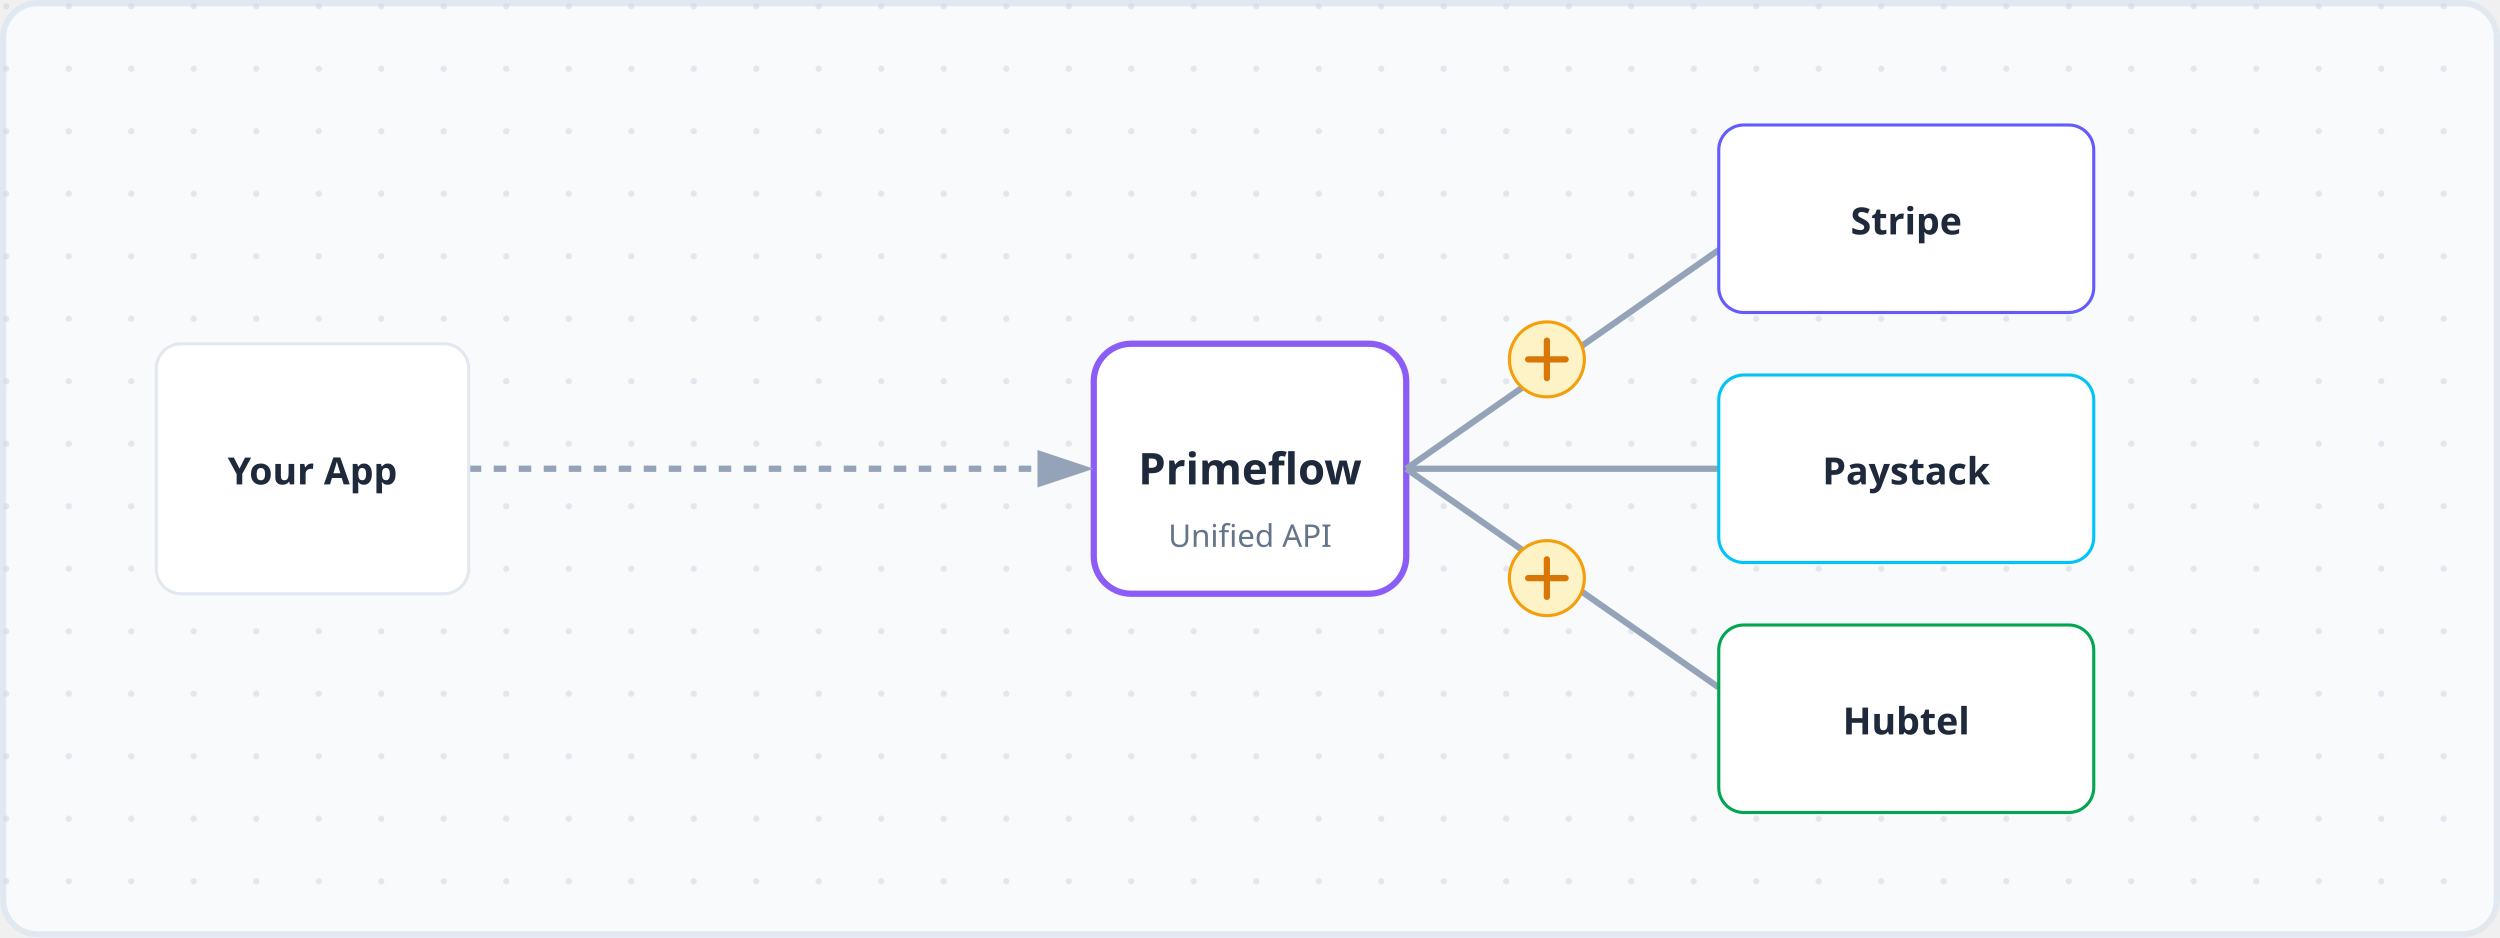
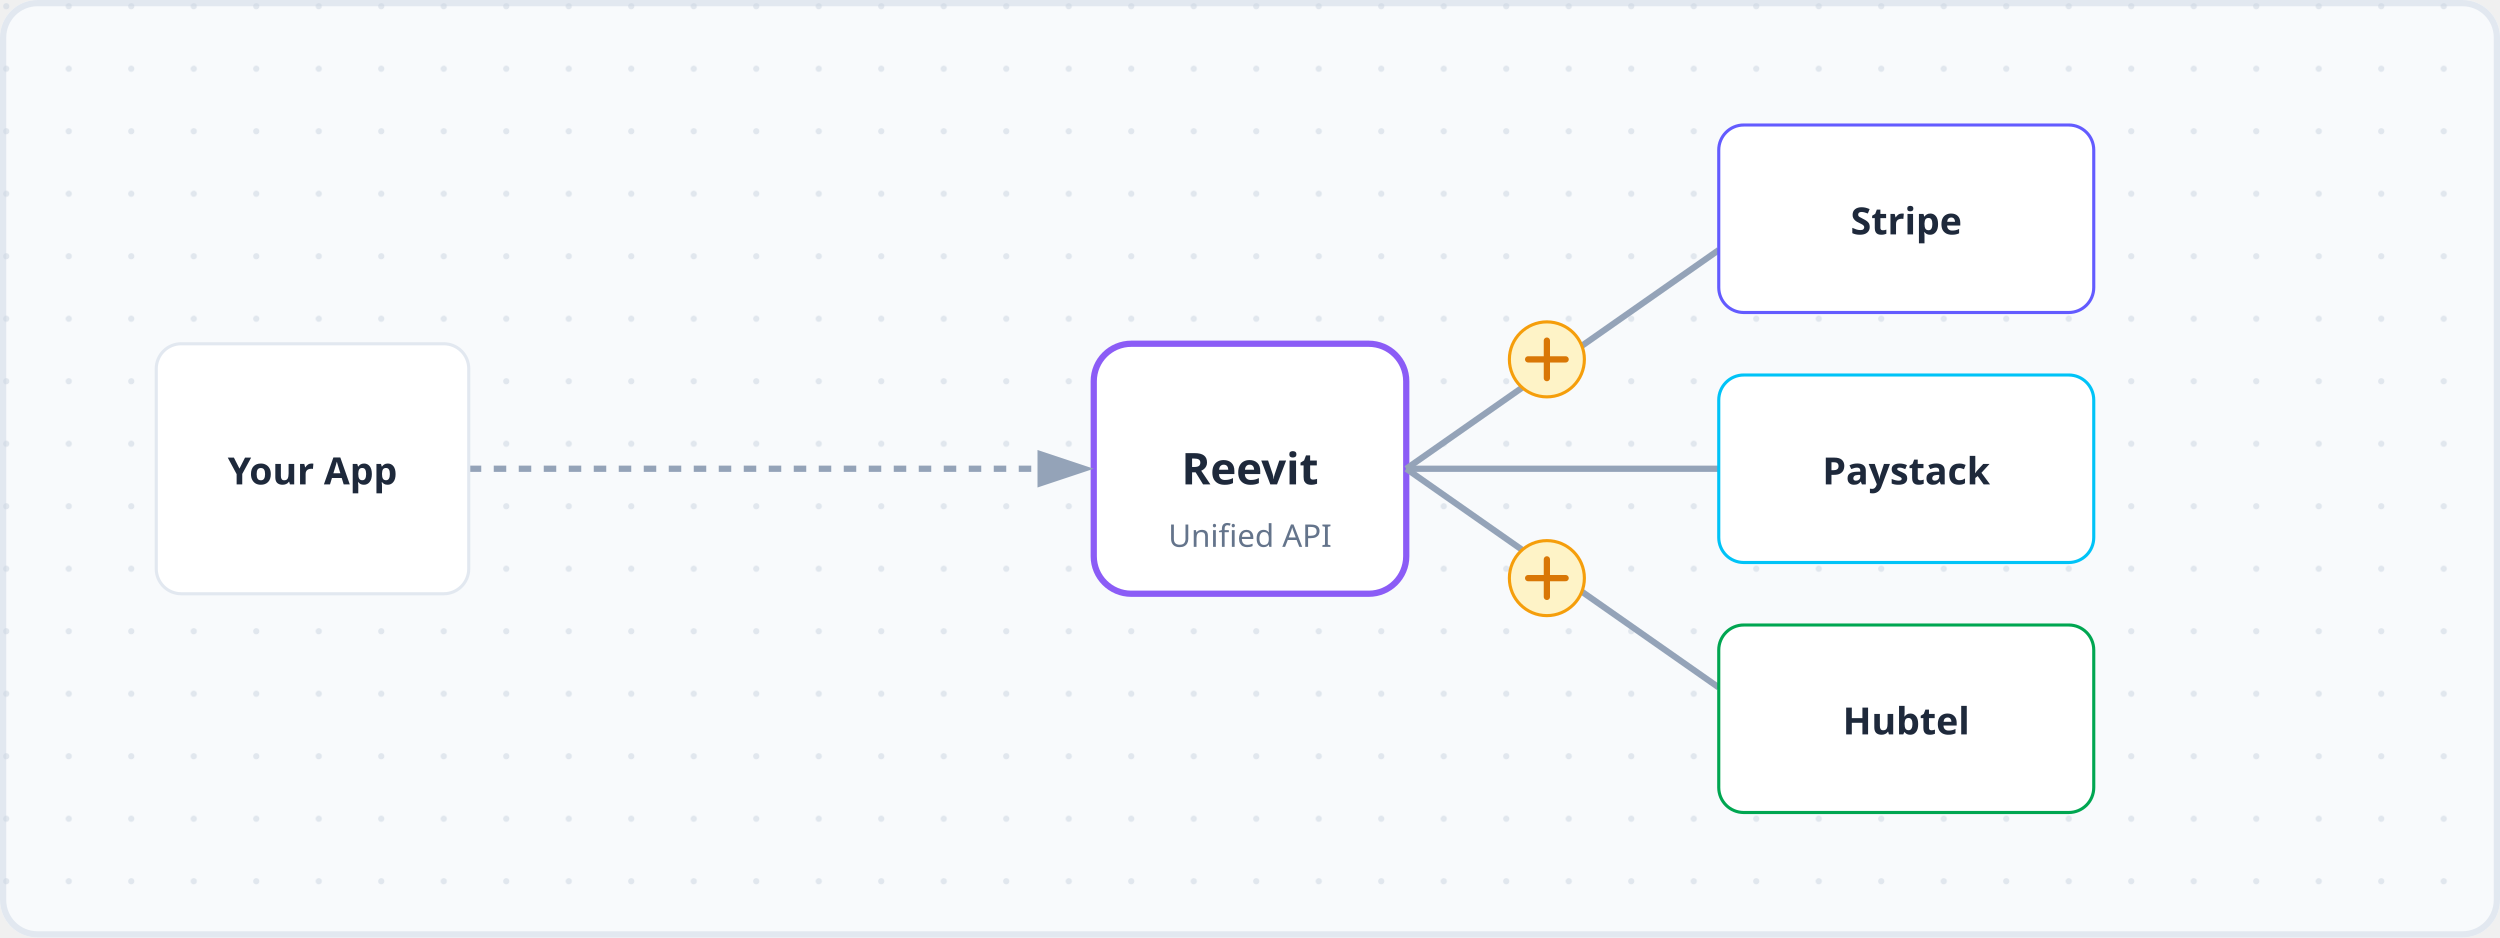
<svg xmlns="http://www.w3.org/2000/svg" width="800" height="300" viewBox="0 0 800 300" fill="none">
  <rect width="800" height="300" rx="12" fill="#F8FAFC" />
  <rect x="1" y="1" width="798" height="298" rx="11" stroke="#E2E8F0" stroke-width="2" />
  <defs>
    <pattern id="grid" width="20" height="20" patternUnits="userSpaceOnUse">
      <circle cx="2" cy="2" r="1" fill="#CBD5E1" fill-opacity="0.5" />
    </pattern>
  </defs>
  <rect width="800" height="300" fill="url(#grid)" />
  <g transform="translate(350, 110)">
    <rect x="0" y="0" width="100" height="80" rx="12" fill="white" stroke="#8B5CF6" stroke-width="2" />
-     <text x="50" y="45" font-family="sans-serif" font-size="14" font-weight="bold" fill="#1E293B" text-anchor="middle">Primeflow</text>
+     <text x="50" y="45" font-family="sans-serif" font-size="14" font-weight="bold" fill="#1E293B" text-anchor="middle">Reevit</text>
    <text x="50" y="65" font-family="sans-serif" font-size="10" fill="#64748B" text-anchor="middle">Unified API</text>
  </g>
  <path d="M150 150 L350 150" stroke="#94A3B8" stroke-width="2" stroke-dasharray="4 4" marker-end="url(#arrow)" />
  <path d="M450 150 L550 80" stroke="#94A3B8" stroke-width="2" />
  <path d="M450 150 L550 150" stroke="#94A3B8" stroke-width="2" />
  <path d="M450 150 L550 220" stroke="#94A3B8" stroke-width="2" />
  <defs>
    <marker id="arrow" markerWidth="10" markerHeight="10" refX="9" refY="3" orient="auto" markerUnits="strokeWidth">
      <path d="M0,0 L0,6 L9,3 z" fill="#94A3B8" />
    </marker>
  </defs>
  <g transform="translate(50, 110)">
    <rect x="0" y="0" width="100" height="80" rx="8" fill="white" stroke="#E2E8F0" stroke-width="1" />
    <text x="50" y="45" font-family="sans-serif" font-size="12" font-weight="600" fill="#1E293B" text-anchor="middle">Your App</text>
  </g>
  <g transform="translate(550, 40)">
    <rect x="0" y="0" width="120" height="60" rx="8" fill="white" stroke="#635BFF" stroke-width="1" />
    <text x="60" y="35" font-family="sans-serif" font-size="12" font-weight="600" fill="#1E293B" text-anchor="middle">Stripe</text>
  </g>
  <g transform="translate(550, 120)">
    <rect x="0" y="0" width="120" height="60" rx="8" fill="white" stroke="#00C3F7" stroke-width="1" />
    <text x="60" y="35" font-family="sans-serif" font-size="12" font-weight="600" fill="#1E293B" text-anchor="middle">Paystack</text>
  </g>
  <g transform="translate(550, 200)">
    <rect x="0" y="0" width="120" height="60" rx="8" fill="white" stroke="#00A651" stroke-width="1" />
    <text x="60" y="35" font-family="sans-serif" font-size="12" font-weight="600" fill="#1E293B" text-anchor="middle">Hubtel</text>
  </g>
  <g transform="translate(480, 100)">
    <circle cx="15" cy="15" r="12" fill="#FEF3C7" stroke="#F59E0B" stroke-width="1" />
    <path d="M15 9 V21 M9 15 H21" stroke="#D97706" stroke-width="2" stroke-linecap="round" />
  </g>
  <g transform="translate(480, 170)">
    <circle cx="15" cy="15" r="12" fill="#FEF3C7" stroke="#F59E0B" stroke-width="1" />
    <path d="M15 9 V21 M9 15 H21" stroke="#D97706" stroke-width="2" stroke-linecap="round" />
  </g>
</svg>
